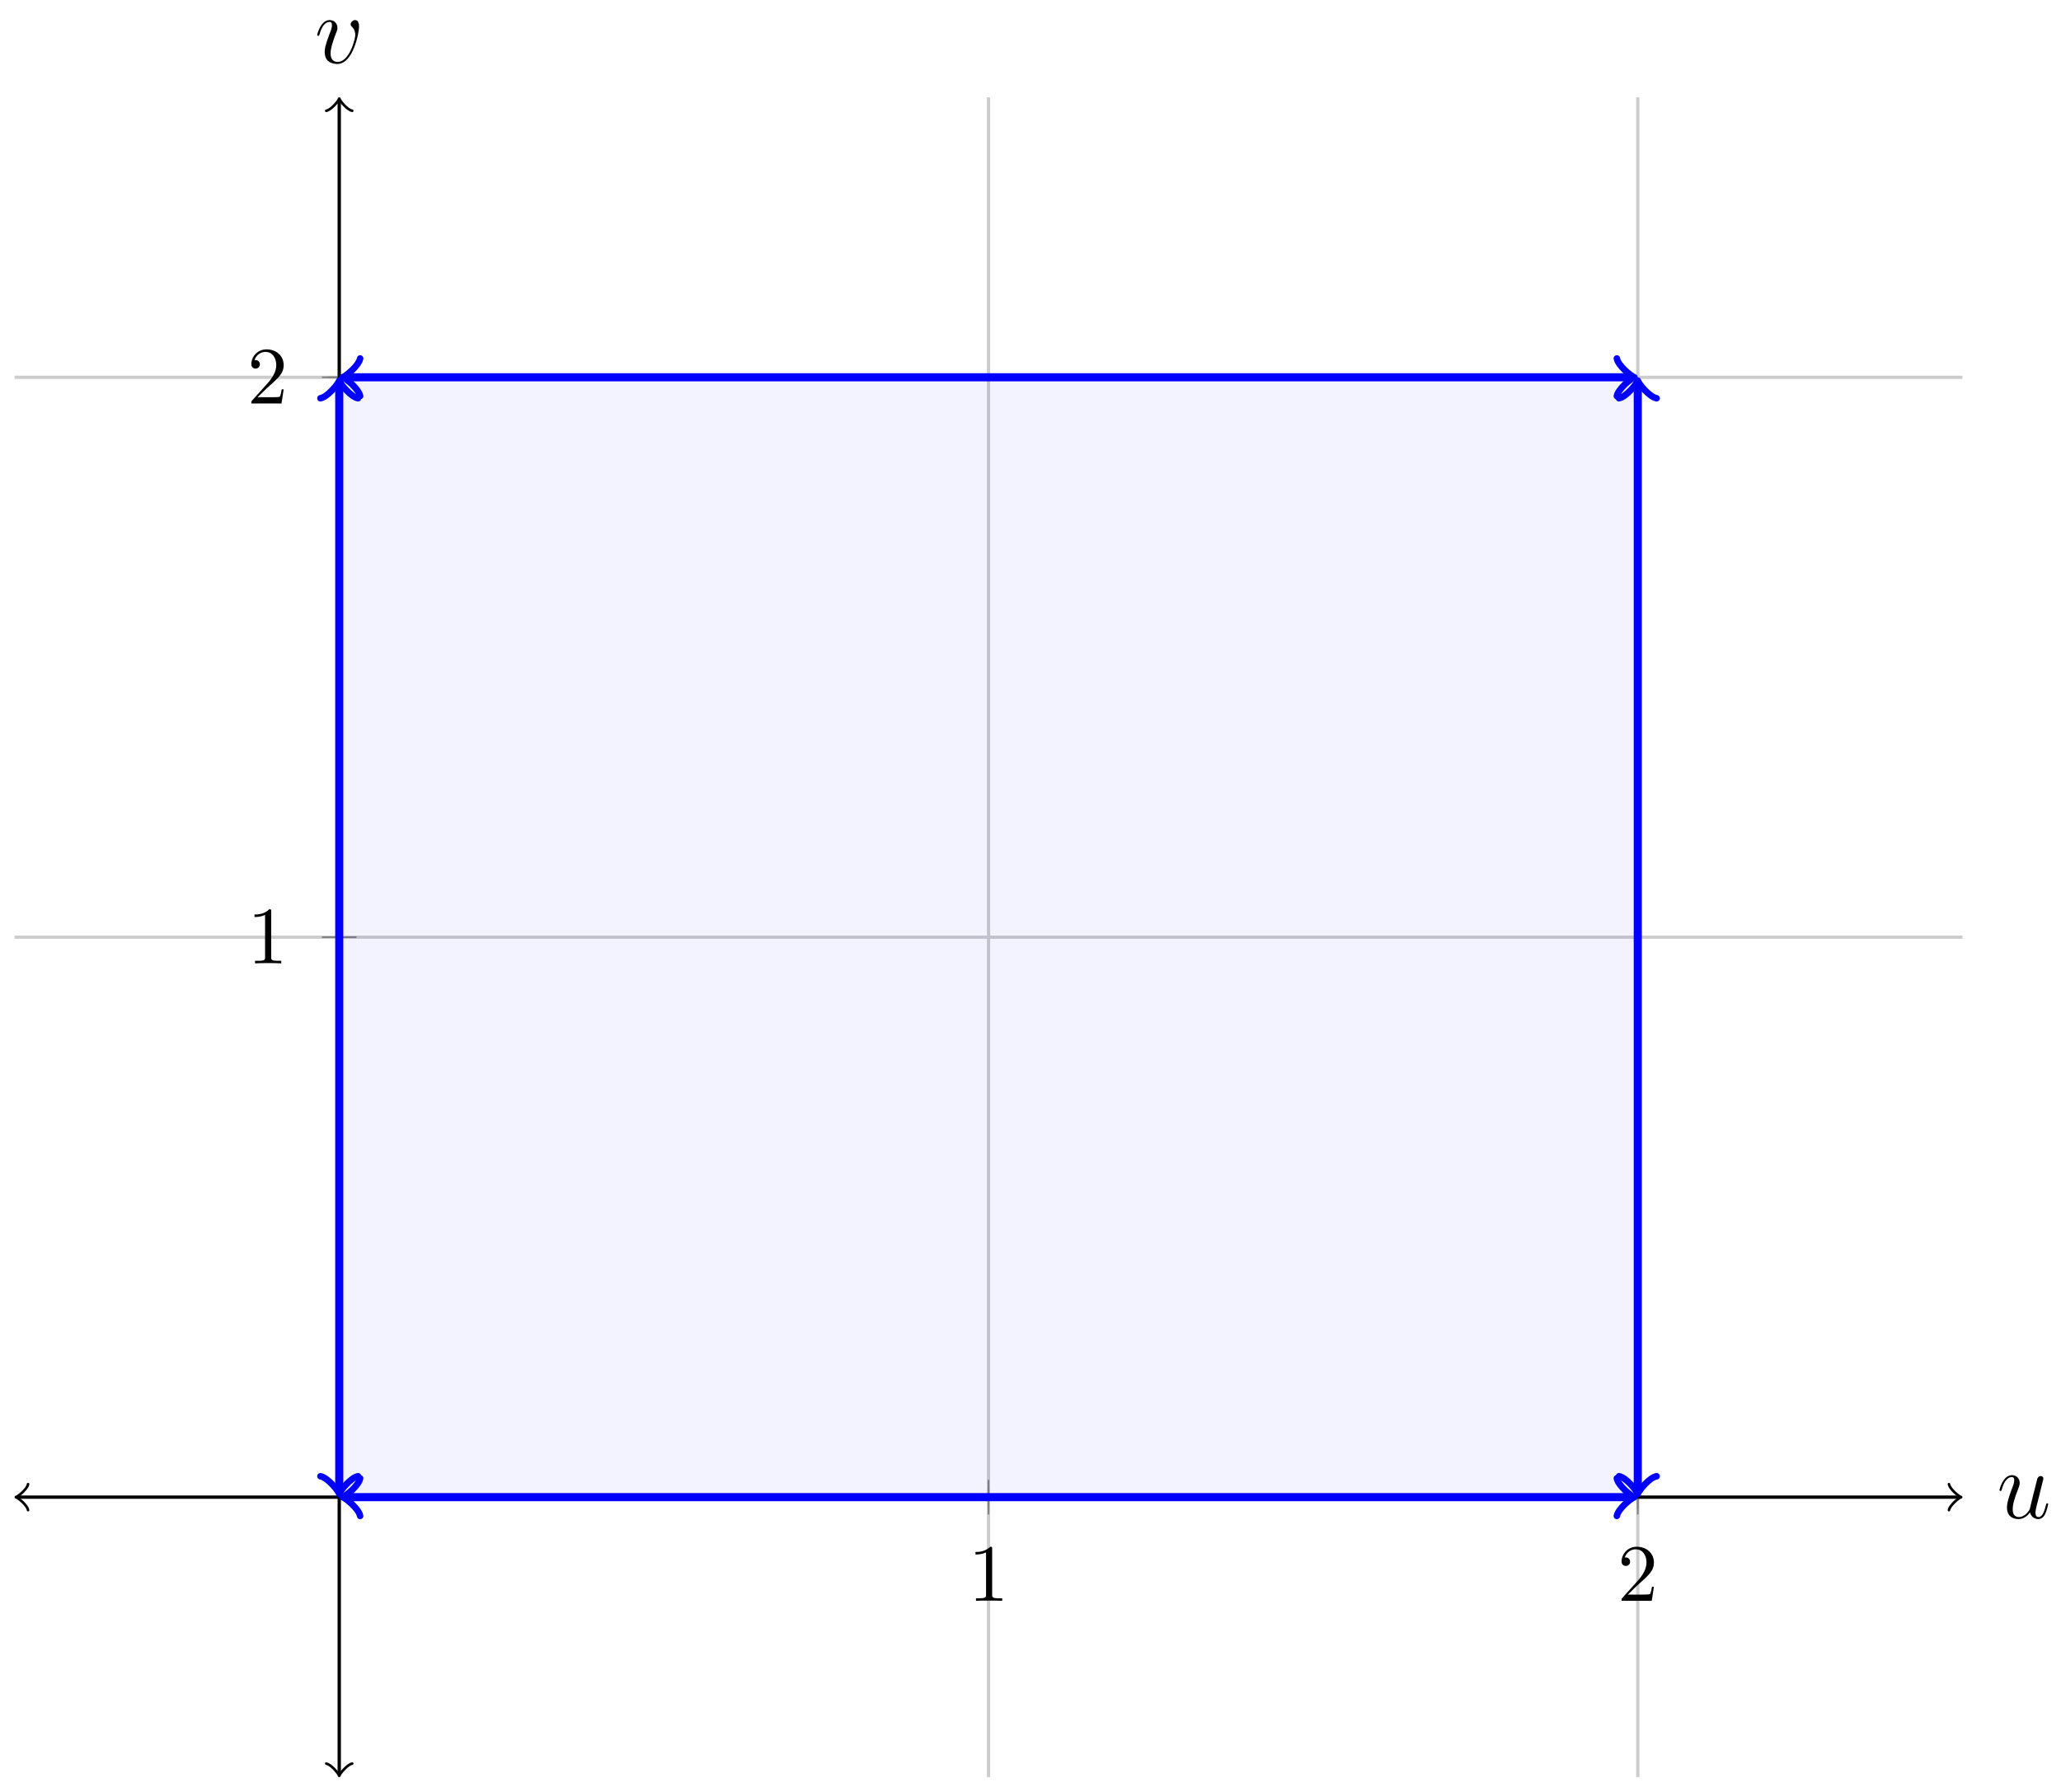
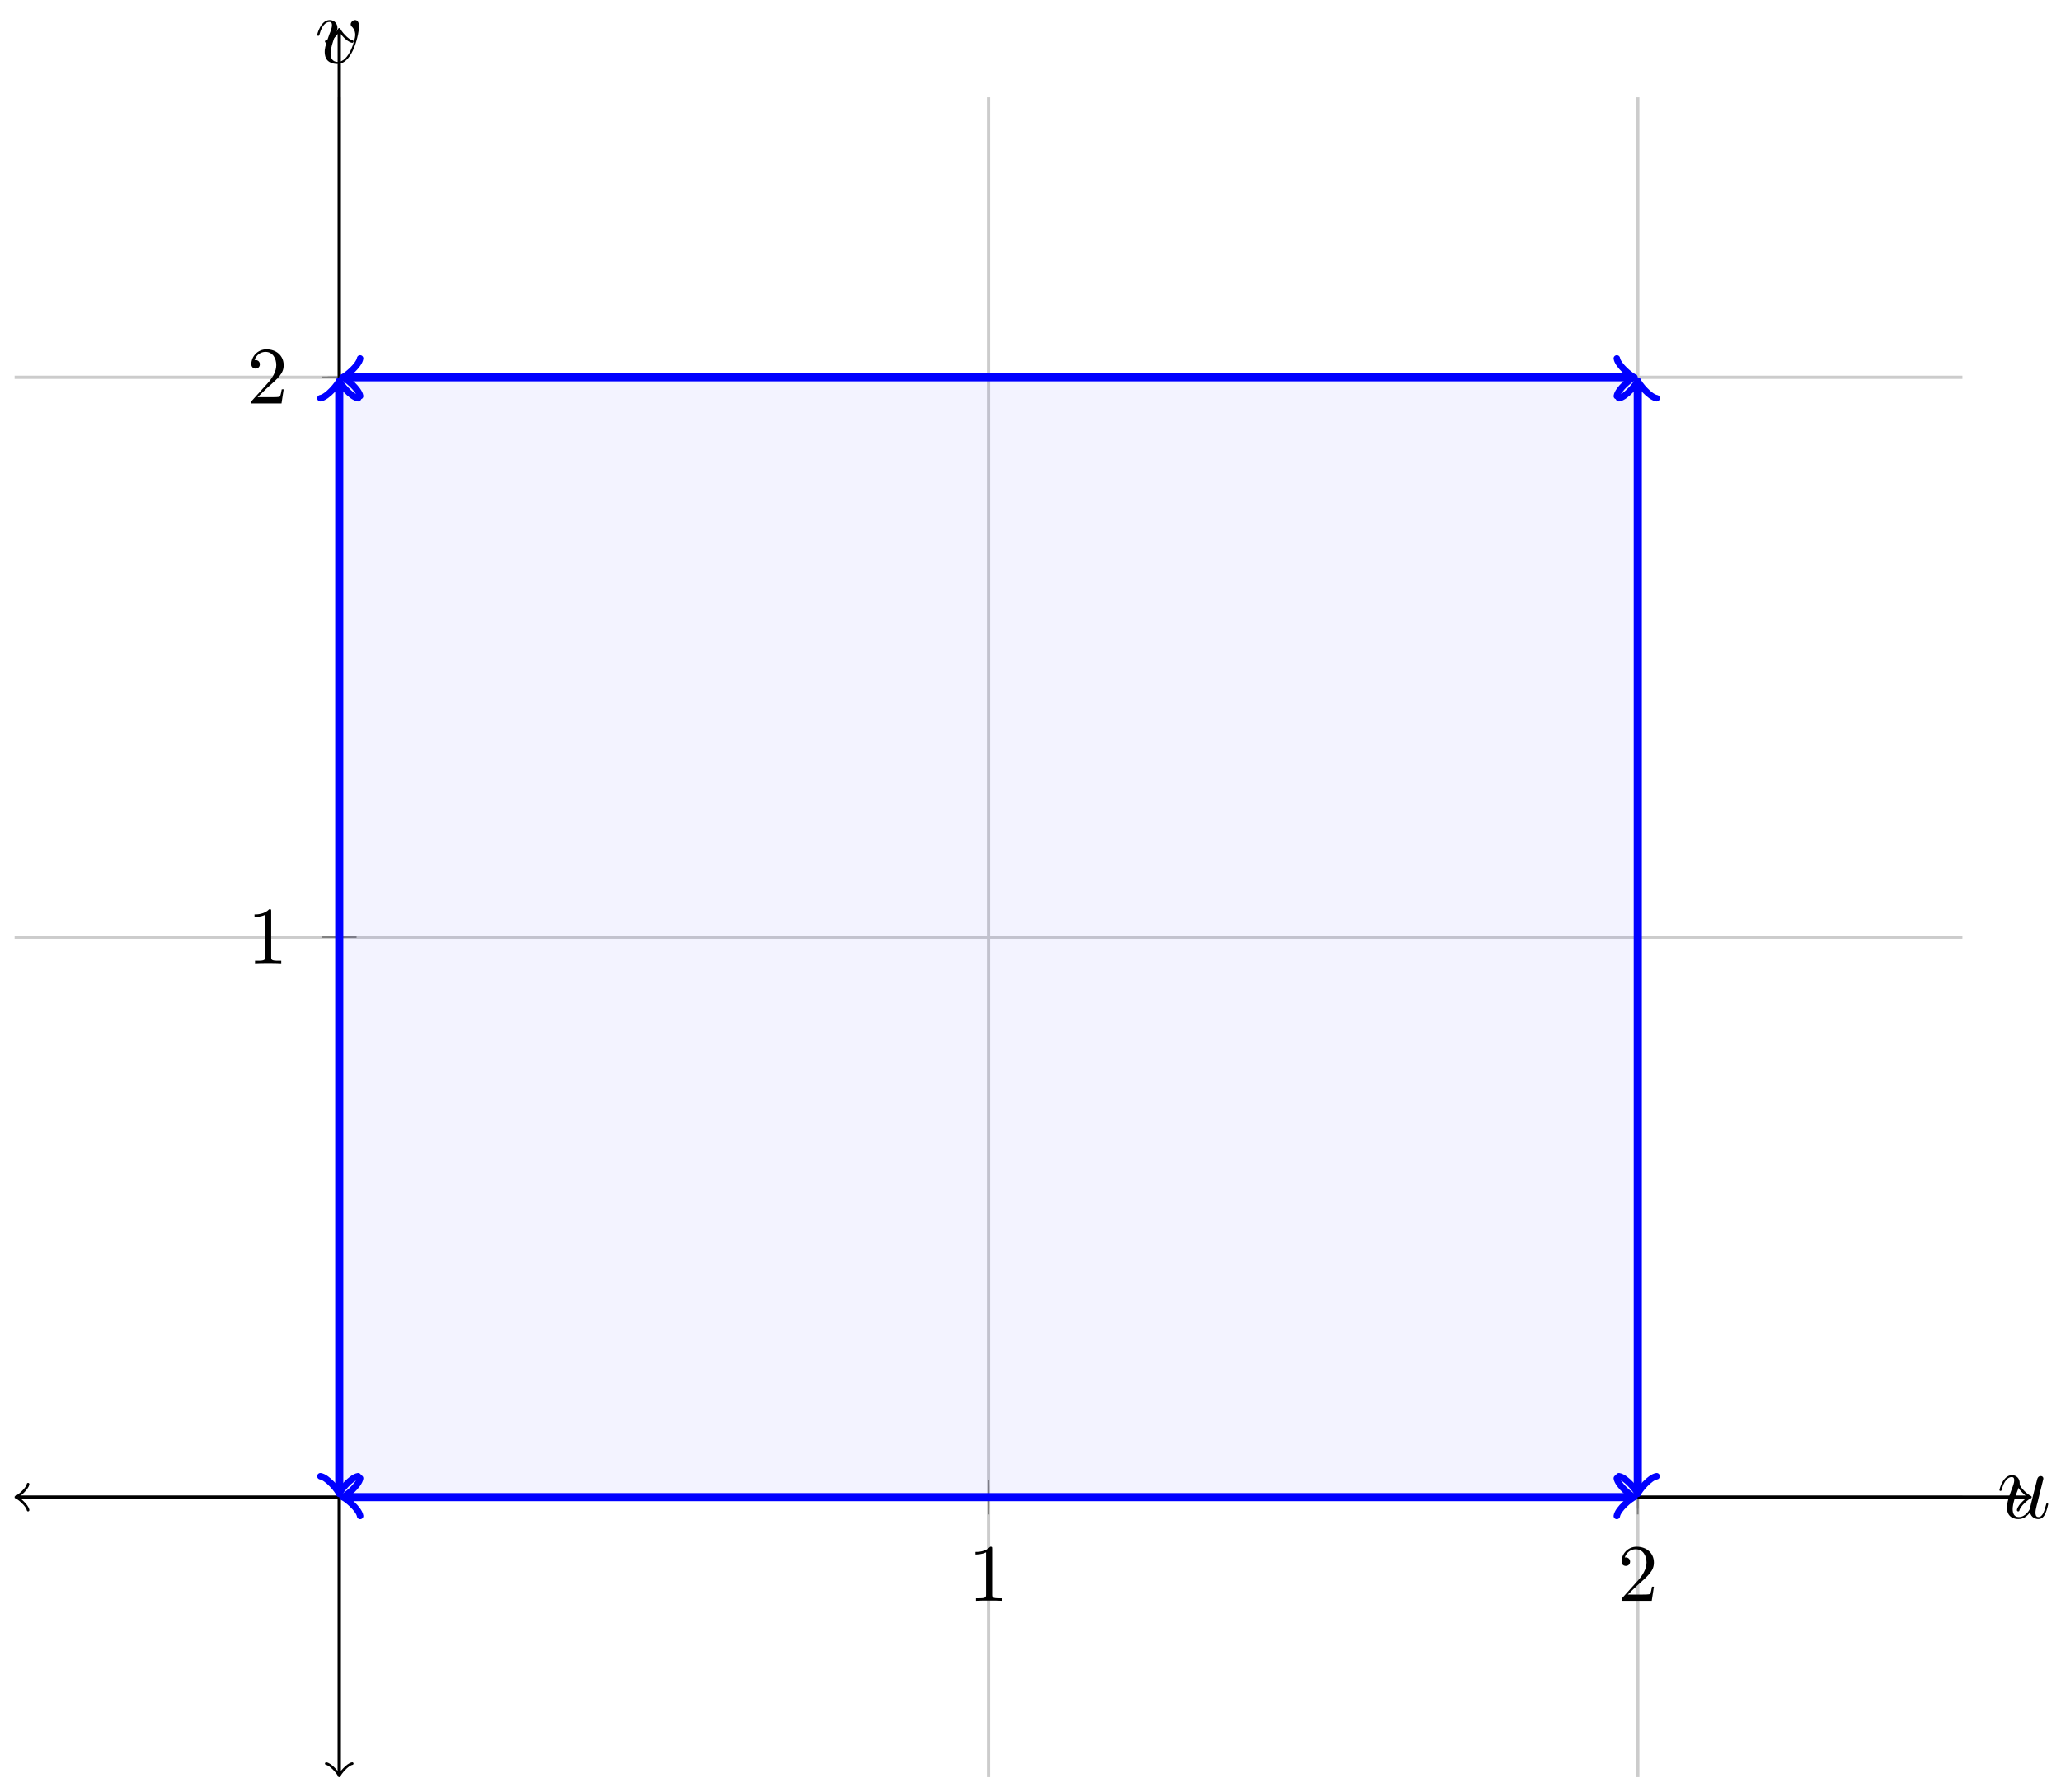
<svg xmlns="http://www.w3.org/2000/svg" xmlns:xlink="http://www.w3.org/1999/xlink" width="253pt" height="220pt" viewBox="0 0 253 220" version="1.1">
  <defs>
    <g>
      <symbol overflow="visible" id="glyph0-0">
        <path style="stroke:none;" d="" />
      </symbol>
      <symbol overflow="visible" id="glyph0-1">
        <path style="stroke:none;" d="M 2.938 -6.375 C 2.938 -6.625 2.938 -6.641 2.703 -6.641 C 2.078 -6 1.203 -6 0.891 -6 L 0.891 -5.688 C 1.094 -5.688 1.672 -5.688 2.188 -5.953 L 2.188 -0.781 C 2.188 -0.422 2.156 -0.312 1.266 -0.312 L 0.953 -0.312 L 0.953 0 C 1.297 -0.031 2.156 -0.031 2.562 -0.031 C 2.953 -0.031 3.828 -0.031 4.172 0 L 4.172 -0.312 L 3.859 -0.312 C 2.953 -0.312 2.938 -0.422 2.938 -0.781 Z M 2.938 -6.375 " />
      </symbol>
      <symbol overflow="visible" id="glyph0-2">
        <path style="stroke:none;" d="M 1.266 -0.766 L 2.328 -1.797 C 3.875 -3.172 4.469 -3.703 4.469 -4.703 C 4.469 -5.844 3.578 -6.641 2.359 -6.641 C 1.234 -6.641 0.5 -5.719 0.5 -4.828 C 0.5 -4.281 1 -4.281 1.031 -4.281 C 1.203 -4.281 1.547 -4.391 1.547 -4.812 C 1.547 -5.062 1.359 -5.328 1.016 -5.328 C 0.938 -5.328 0.922 -5.328 0.891 -5.312 C 1.109 -5.969 1.656 -6.328 2.234 -6.328 C 3.141 -6.328 3.562 -5.516 3.562 -4.703 C 3.562 -3.906 3.078 -3.125 2.516 -2.5 L 0.609 -0.375 C 0.5 -0.266 0.5 -0.234 0.5 0 L 4.203 0 L 4.469 -1.734 L 4.234 -1.734 C 4.172 -1.438 4.109 -1 4 -0.844 C 3.938 -0.766 3.281 -0.766 3.062 -0.766 Z M 1.266 -0.766 " />
      </symbol>
      <symbol overflow="visible" id="glyph1-0">
        <path style="stroke:none;" d="" />
      </symbol>
      <symbol overflow="visible" id="glyph1-1">
        <path style="stroke:none;" d="M 4.078 -0.688 C 4.234 -0.031 4.812 0.125 5.094 0.125 C 5.469 0.125 5.766 -0.125 5.953 -0.531 C 6.156 -0.969 6.312 -1.672 6.312 -1.703 C 6.312 -1.766 6.266 -1.812 6.188 -1.812 C 6.078 -1.812 6.078 -1.75 6.031 -1.578 C 5.812 -0.75 5.594 -0.125 5.109 -0.125 C 4.75 -0.125 4.75 -0.516 4.75 -0.672 C 4.75 -0.938 4.797 -1.062 4.906 -1.562 C 5 -1.891 5.078 -2.219 5.156 -2.547 L 5.641 -4.5 C 5.719 -4.797 5.719 -4.812 5.719 -4.859 C 5.719 -5.031 5.578 -5.156 5.406 -5.156 C 5.062 -5.156 4.969 -4.859 4.906 -4.547 C 4.781 -4.094 4.141 -1.516 4.047 -1.094 C 4.047 -1.094 3.578 -0.125 2.703 -0.125 C 2.078 -0.125 1.953 -0.656 1.953 -1.094 C 1.953 -1.781 2.297 -2.734 2.609 -3.531 C 2.75 -3.922 2.812 -4.078 2.812 -4.312 C 2.812 -4.828 2.438 -5.266 1.859 -5.266 C 0.766 -5.266 0.328 -3.531 0.328 -3.438 C 0.328 -3.391 0.375 -3.328 0.453 -3.328 C 0.562 -3.328 0.578 -3.375 0.625 -3.547 C 0.906 -4.578 1.375 -5.031 1.828 -5.031 C 1.953 -5.031 2.141 -5.016 2.141 -4.641 C 2.141 -4.328 2.016 -3.984 1.828 -3.531 C 1.297 -2.109 1.25 -1.656 1.25 -1.297 C 1.25 -0.078 2.156 0.125 2.656 0.125 C 3.422 0.125 3.844 -0.406 4.078 -0.688 Z M 4.078 -0.688 " />
      </symbol>
      <symbol overflow="visible" id="glyph1-2">
        <path style="stroke:none;" d="M 5.469 -4.469 C 5.469 -5.219 5.078 -5.266 4.984 -5.266 C 4.703 -5.266 4.438 -4.984 4.438 -4.75 C 4.438 -4.609 4.516 -4.516 4.562 -4.469 C 4.688 -4.359 5 -4.047 5 -3.422 C 5 -2.922 4.281 -0.125 2.844 -0.125 C 2.109 -0.125 1.969 -0.734 1.969 -1.172 C 1.969 -1.766 2.25 -2.609 2.562 -3.469 C 2.766 -3.953 2.812 -4.078 2.812 -4.312 C 2.812 -4.812 2.453 -5.266 1.859 -5.266 C 0.766 -5.266 0.328 -3.531 0.328 -3.438 C 0.328 -3.391 0.375 -3.328 0.453 -3.328 C 0.562 -3.328 0.578 -3.375 0.625 -3.547 C 0.906 -4.578 1.375 -5.031 1.828 -5.031 C 1.938 -5.031 2.141 -5.031 2.141 -4.641 C 2.141 -4.328 2.016 -3.984 1.828 -3.531 C 1.25 -2 1.25 -1.625 1.25 -1.344 C 1.25 -1.078 1.297 -0.578 1.656 -0.25 C 2.094 0.125 2.688 0.125 2.797 0.125 C 4.781 0.125 5.469 -3.797 5.469 -4.469 Z M 5.469 -4.469 " />
      </symbol>
    </g>
  </defs>
  <g id="surface1">
    <path style="fill:none;stroke-width:0.399;stroke-linecap:butt;stroke-linejoin:miter;stroke:rgb(79.999%,79.999%,79.999%);stroke-opacity:1;stroke-miterlimit:10;" d="M 39.852 -0.001 L 39.852 206.226 M 119.553 -0.001 L 119.553 206.226 M 199.251 -0.001 L 199.251 206.226 " transform="matrix(1.00002,0,0,-1.00002,1.792056,218.1791)" />
    <path style="fill:none;stroke-width:0.399;stroke-linecap:butt;stroke-linejoin:miter;stroke:rgb(79.999%,79.999%,79.999%);stroke-opacity:1;stroke-miterlimit:10;" d="M 0.001 34.37 L 239.102 34.37 M 0.001 103.115 L 239.102 103.115 M 0.001 171.855 L 239.102 171.855 " transform="matrix(1.00002,0,0,-1.00002,1.792056,218.1791)" />
    <path style="fill:none;stroke-width:0.199;stroke-linecap:butt;stroke-linejoin:miter;stroke:rgb(50%,50%,50%);stroke-opacity:1;stroke-miterlimit:10;" d="M 39.852 32.952 L 39.852 35.788 M 119.553 32.952 L 119.553 35.788 M 199.251 32.952 L 199.251 35.788 " transform="matrix(1.00002,0,0,-1.00002,1.792056,218.1791)" />
    <path style="fill:none;stroke-width:0.199;stroke-linecap:butt;stroke-linejoin:miter;stroke:rgb(50%,50%,50%);stroke-opacity:1;stroke-miterlimit:10;" d="M 119.553 32.245 L 119.553 36.499 M 199.251 32.245 L 199.251 36.499 " transform="matrix(1.00002,0,0,-1.00002,1.792056,218.1791)" />
    <path style="fill:none;stroke-width:0.199;stroke-linecap:butt;stroke-linejoin:miter;stroke:rgb(50%,50%,50%);stroke-opacity:1;stroke-miterlimit:10;" d="M 38.434 34.37 L 41.27 34.37 M 38.434 103.115 L 41.27 103.115 M 38.434 171.855 L 41.27 171.855 " transform="matrix(1.00002,0,0,-1.00002,1.792056,218.1791)" />
    <path style="fill:none;stroke-width:0.199;stroke-linecap:butt;stroke-linejoin:miter;stroke:rgb(50%,50%,50%);stroke-opacity:1;stroke-miterlimit:10;" d="M 37.723 103.115 L 41.977 103.115 M 37.723 171.855 L 41.977 171.855 " transform="matrix(1.00002,0,0,-1.00002,1.792056,218.1791)" />
-     <path style="fill:none;stroke-width:0.399;stroke-linecap:butt;stroke-linejoin:miter;stroke:rgb(0%,0%,0%);stroke-opacity:1;stroke-miterlimit:10;" d="M 0.458 34.37 L 238.645 34.37 " transform="matrix(1.00002,0,0,-1.00002,1.792056,218.1791)" />
+     <path style="fill:none;stroke-width:0.399;stroke-linecap:butt;stroke-linejoin:miter;stroke:rgb(0%,0%,0%);stroke-opacity:1;stroke-miterlimit:10;" d="M 0.458 34.37 L 247.148 34.37 " transform="matrix(1.00002,0,0,-1.00002,1.792056,218.1791)" />
    <path style="fill:none;stroke-width:0.319;stroke-linecap:round;stroke-linejoin:round;stroke:rgb(0%,0%,0%);stroke-opacity:1;stroke-miterlimit:10;" d="M -1.195 1.595 C -1.097 0.997 0 0.099 0.297 0.001 C 0 -0.1 -1.097 -0.995 -1.195 -1.593 " transform="matrix(-1.00002,0,0,1.00002,2.250335,183.8075)" />
-     <path style="fill:none;stroke-width:0.319;stroke-linecap:round;stroke-linejoin:round;stroke:rgb(0%,0%,0%);stroke-opacity:1;stroke-miterlimit:10;" d="M -1.195 1.593 C -1.098 0.995 0 0.1 0.297 -0.001 C 0 -0.099 -1.098 -0.997 -1.195 -1.595 " transform="matrix(1.00002,0,0,-1.00002,240.4413,183.8075)" />
-     <path style="fill:none;stroke-width:0.399;stroke-linecap:butt;stroke-linejoin:miter;stroke:rgb(0%,0%,0%);stroke-opacity:1;stroke-miterlimit:10;" d="M 39.852 0.456 L 39.852 205.769 " transform="matrix(1.00002,0,0,-1.00002,1.792056,218.1791)" />
+     <path style="fill:none;stroke-width:0.319;stroke-linecap:round;stroke-linejoin:round;stroke:rgb(0%,0%,0%);stroke-opacity:1;stroke-miterlimit:10;" d="M -1.196 1.593 C -1.094 0.995 -0 0.1 0.301 -0.001 C -0 -0.099 -1.094 -0.997 -1.196 -1.595 " transform="matrix(1.00002,0,0,-1.00002,248.9455,183.8075)" />
+     <path style="fill:none;stroke-width:0.399;stroke-linecap:butt;stroke-linejoin:miter;stroke:rgb(0%,0%,0%);stroke-opacity:1;stroke-miterlimit:10;" d="M 39.852 0.456 L 39.852 214.272 " transform="matrix(1.00002,0,0,-1.00002,1.792056,218.1791)" />
    <path style="fill:none;stroke-width:0.319;stroke-linecap:round;stroke-linejoin:round;stroke:rgb(0%,0%,0%);stroke-opacity:1;stroke-miterlimit:10;" d="M -1.197 1.595 C -1.096 0.997 0.002 0.099 0.299 0.001 C 0.002 -0.1 -1.096 -0.995 -1.197 -1.593 " transform="matrix(0,1.00002,1.00002,0,41.64331,217.7208)" />
-     <path style="fill:none;stroke-width:0.319;stroke-linecap:round;stroke-linejoin:round;stroke:rgb(0%,0%,0%);stroke-opacity:1;stroke-miterlimit:10;" d="M -1.194 1.593 C -1.096 0.995 0.002 0.1 0.298 -0.001 C 0.002 -0.099 -1.096 -0.997 -1.194 -1.595 " transform="matrix(0,-1.00002,-1.00002,0,41.64331,12.40779)" />
+     <path style="fill:none;stroke-width:0.319;stroke-linecap:round;stroke-linejoin:round;stroke:rgb(0%,0%,0%);stroke-opacity:1;stroke-miterlimit:10;" d="M -1.194 1.593 C -1.096 0.995 0.001 0.1 0.298 -0.001 C 0.001 -0.099 -1.096 -0.997 -1.194 -1.595 " transform="matrix(0,-1.00002,-1.00002,0,41.64331,3.903598)" />
    <path style=" stroke:none;fill-rule:nonzero;fill:rgb(0%,0%,100%);fill-opacity:0.05;" d="M 41.645 183.809 L 201.047 183.809 L 201.047 46.32 L 41.645 46.32 Z M 41.645 183.809 " />
    <g style="fill:rgb(0%,0%,0%);fill-opacity:1;">
      <use xlink:href="#glyph0-1" x="118.855" y="196.538" />
    </g>
    <g style="fill:rgb(0%,0%,0%);fill-opacity:1;">
      <use xlink:href="#glyph0-2" x="198.558" y="196.538" />
    </g>
    <g style="fill:rgb(0%,0%,0%);fill-opacity:1;">
      <use xlink:href="#glyph0-1" x="30.352" y="118.274" />
    </g>
    <g style="fill:rgb(0%,0%,0%);fill-opacity:1;">
      <use xlink:href="#glyph0-2" x="30.352" y="49.532" />
    </g>
    <path style="fill:none;stroke-width:0.996;stroke-linecap:butt;stroke-linejoin:miter;stroke:rgb(0%,0%,100%);stroke-opacity:1;stroke-miterlimit:10;" d="M 40.684 34.37 L 198.411 34.37 " transform="matrix(1.00002,0,0,-1.00002,1.792056,218.1791)" />
    <path style="fill:none;stroke-width:0.797;stroke-linecap:round;stroke-linejoin:round;stroke:rgb(0%,0%,100%);stroke-opacity:1;stroke-miterlimit:10;" d="M -1.732 2.31 C -1.587 1.446 -0.001 0.146 0.432 0.001 C -0.001 -0.143 -1.587 -1.444 -1.732 -2.311 " transform="matrix(-1.00002,0,0,1.00002,42.47523,183.8075)" />
    <path style="fill:none;stroke-width:0.797;stroke-linecap:round;stroke-linejoin:round;stroke:rgb(0%,0%,100%);stroke-opacity:1;stroke-miterlimit:10;" d="M -1.732 2.311 C -1.587 1.444 -0.001 0.143 0.432 -0.001 C -0.001 -0.146 -1.587 -1.446 -1.732 -2.31 " transform="matrix(1.00002,0,0,-1.00002,200.2084,183.8075)" />
    <path style="fill:none;stroke-width:0.996;stroke-linecap:butt;stroke-linejoin:miter;stroke:rgb(0%,0%,100%);stroke-opacity:1;stroke-miterlimit:10;" d="M 40.684 171.855 L 198.411 171.855 " transform="matrix(1.00002,0,0,-1.00002,1.792056,218.1791)" />
    <path style="fill:none;stroke-width:0.797;stroke-linecap:round;stroke-linejoin:round;stroke:rgb(0%,0%,100%);stroke-opacity:1;stroke-miterlimit:10;" d="M -1.732 2.312 C -1.587 1.444 -0.001 0.144 0.432 -0.001 C -0.001 -0.145 -1.587 -1.446 -1.732 -2.313 " transform="matrix(-1.00002,0,0,1.00002,42.47523,46.32112)" />
    <path style="fill:none;stroke-width:0.797;stroke-linecap:round;stroke-linejoin:round;stroke:rgb(0%,0%,100%);stroke-opacity:1;stroke-miterlimit:10;" d="M -1.732 2.313 C -1.587 1.446 -0.001 0.145 0.432 0.001 C -0.001 -0.144 -1.587 -1.444 -1.732 -2.312 " transform="matrix(1.00002,0,0,-1.00002,200.2084,46.32112)" />
    <path style="fill:none;stroke-width:0.996;stroke-linecap:butt;stroke-linejoin:miter;stroke:rgb(0%,0%,100%);stroke-opacity:1;stroke-miterlimit:10;" d="M 39.852 35.202 L 39.852 171.016 " transform="matrix(1.00002,0,0,-1.00002,1.792056,218.1791)" />
    <path style="fill:none;stroke-width:0.797;stroke-linecap:round;stroke-linejoin:round;stroke:rgb(0%,0%,100%);stroke-opacity:1;stroke-miterlimit:10;" d="M -1.733 2.31 C -1.589 1.447 0.001 0.146 0.435 0.001 C 0.001 -0.143 -1.589 -1.444 -1.733 -2.311 " transform="matrix(0,1.00002,1.00002,0,41.64331,182.9756)" />
    <path style="fill:none;stroke-width:0.797;stroke-linecap:round;stroke-linejoin:round;stroke:rgb(0%,0%,100%);stroke-opacity:1;stroke-miterlimit:10;" d="M -1.735 2.311 C -1.59 1.444 -0 0.143 0.433 -0.001 C -0 -0.146 -1.59 -1.447 -1.735 -2.31 " transform="matrix(0,-1.00002,-1.00002,0,41.64331,47.15993)" />
    <path style="fill:none;stroke-width:0.996;stroke-linecap:butt;stroke-linejoin:miter;stroke:rgb(0%,0%,100%);stroke-opacity:1;stroke-miterlimit:10;" d="M 199.251 35.202 L 199.251 171.016 " transform="matrix(1.00002,0,0,-1.00002,1.792056,218.1791)" />
    <path style="fill:none;stroke-width:0.797;stroke-linecap:round;stroke-linejoin:round;stroke:rgb(0%,0%,100%);stroke-opacity:1;stroke-miterlimit:10;" d="M -1.733 2.311 C -1.589 1.444 0.001 0.143 0.435 -0.001 C 0.001 -0.146 -1.589 -1.443 -1.733 -2.31 " transform="matrix(0,1.00002,1.00002,0,201.0484,182.9756)" />
    <path style="fill:none;stroke-width:0.797;stroke-linecap:round;stroke-linejoin:round;stroke:rgb(0%,0%,100%);stroke-opacity:1;stroke-miterlimit:10;" d="M -1.735 2.31 C -1.59 1.443 -0 0.146 0.433 0.001 C -0 -0.143 -1.59 -1.444 -1.735 -2.311 " transform="matrix(0,-1.00002,-1.00002,0,201.0484,47.15993)" />
    <g style="fill:rgb(0%,0%,0%);fill-opacity:1;">
      <use xlink:href="#glyph1-1" x="245.118" y="186.376" />
    </g>
    <g style="fill:rgb(0%,0%,0%);fill-opacity:1;">
      <use xlink:href="#glyph1-2" x="38.609" y="7.728" />
    </g>
  </g>
</svg>
